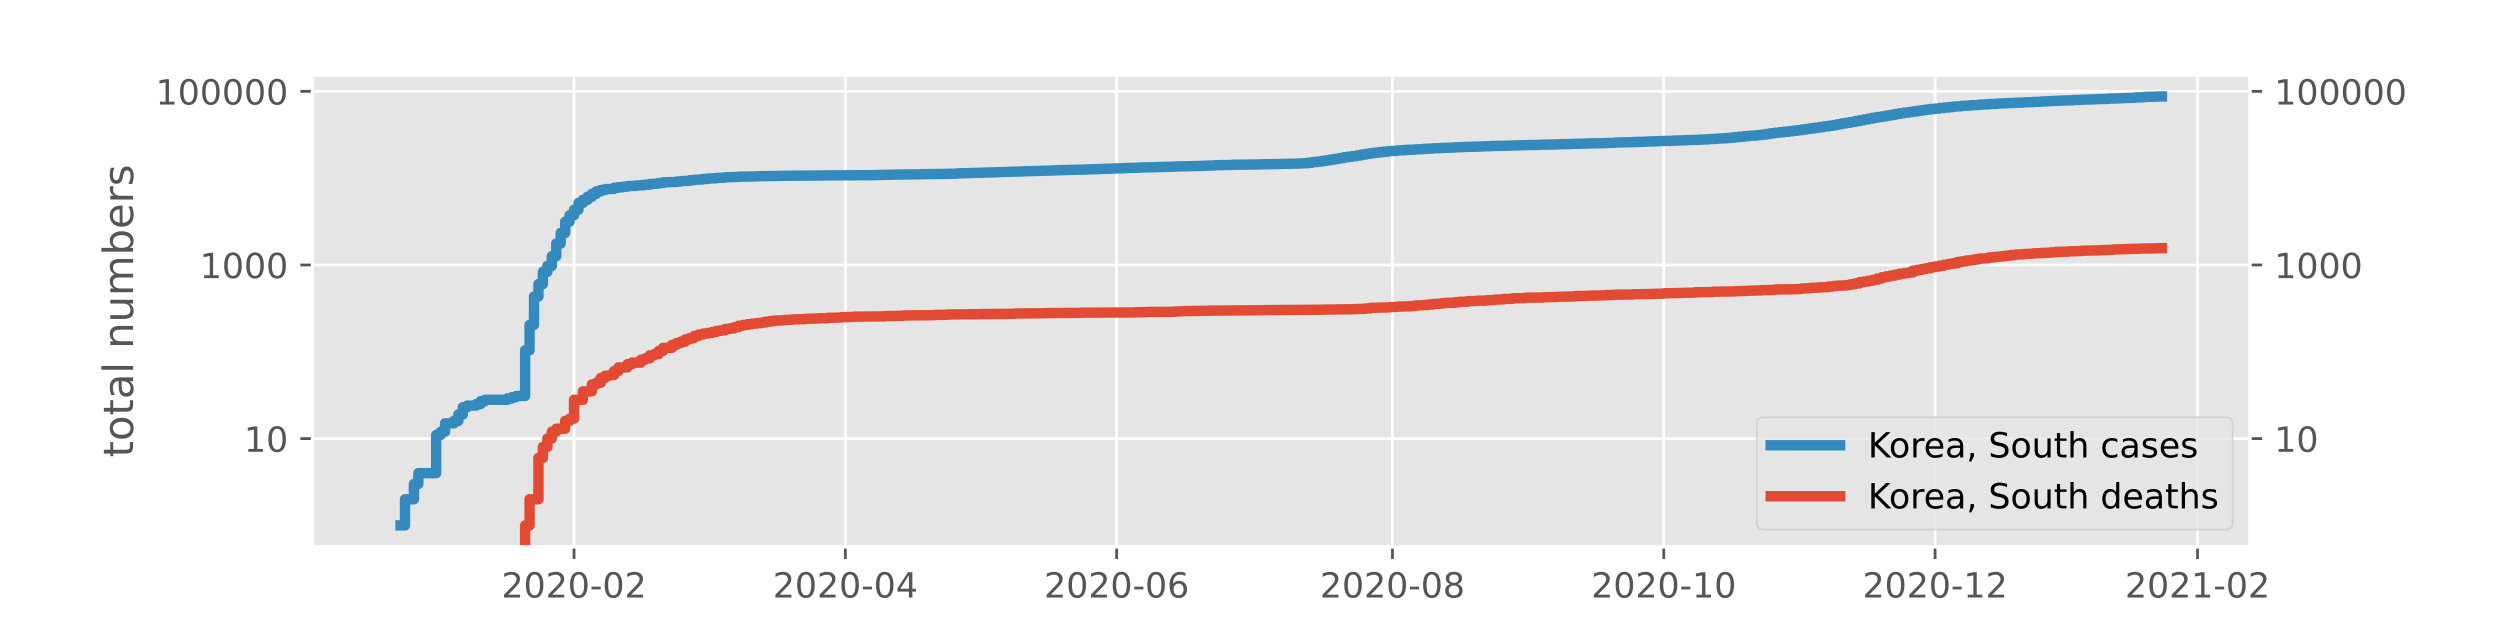
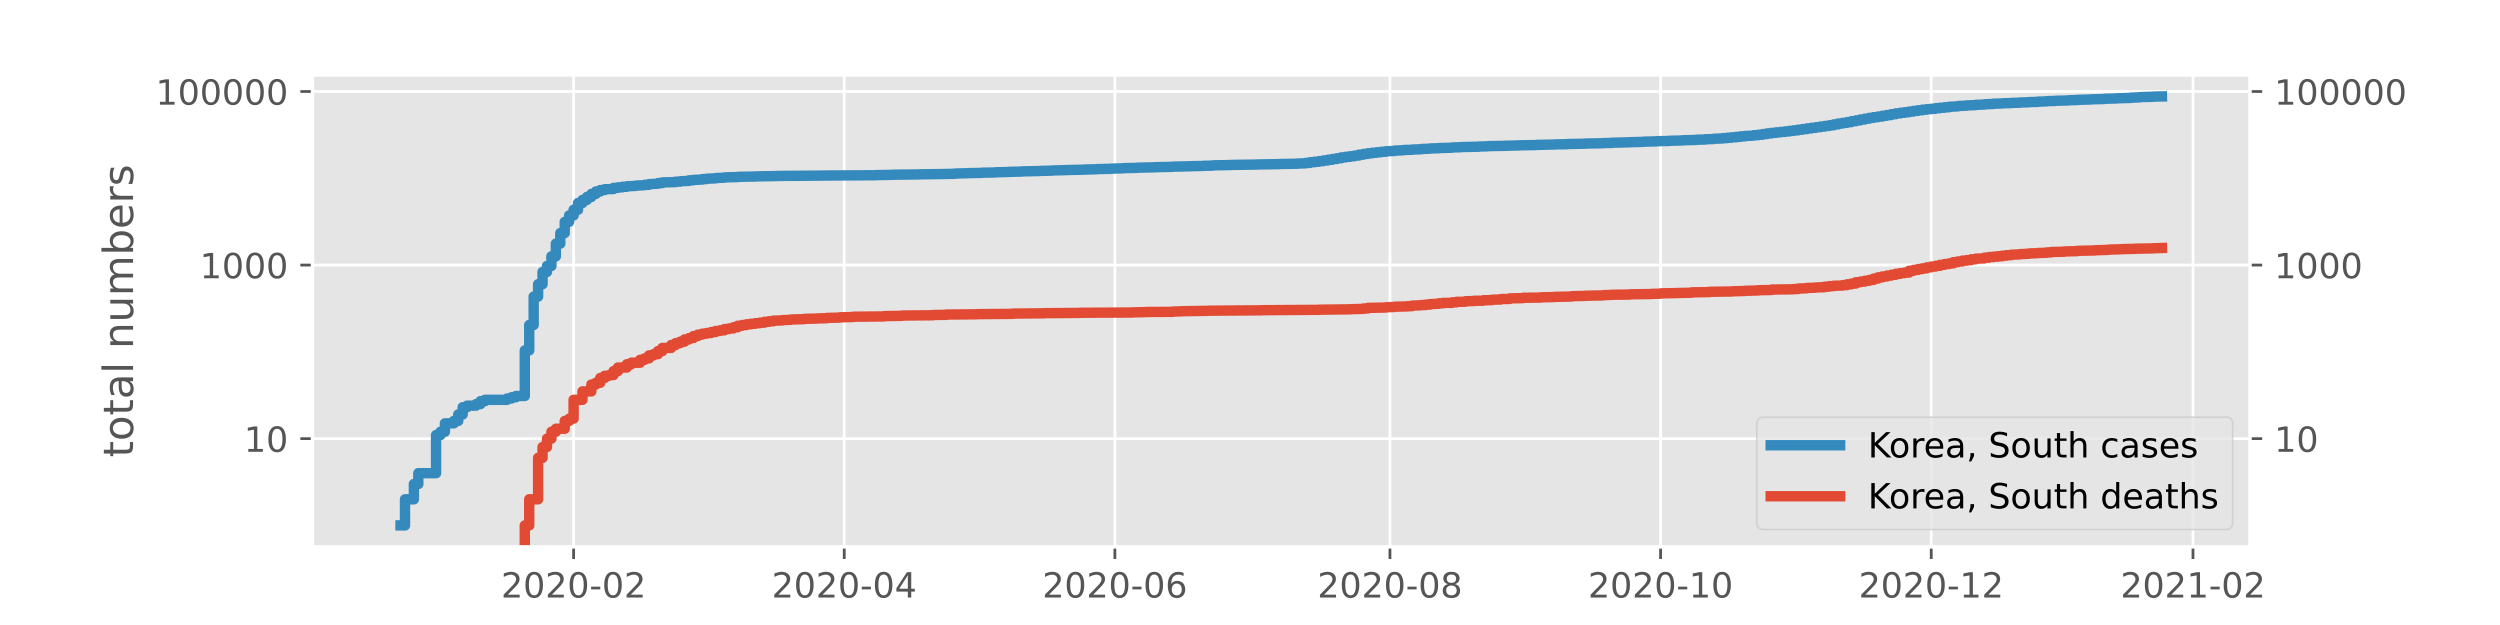
<svg xmlns="http://www.w3.org/2000/svg" xmlns:xlink="http://www.w3.org/1999/xlink" height="180pt" version="1.1" viewBox="0 0 720 180" width="720pt">
  <defs>
    <style type="text/css">*{stroke-linecap:butt;stroke-linejoin:round;}</style>
  </defs>
  <g id="figure_1">
    <g id="patch_1">
      <path d="M 0 180  L 720 180  L 720 0  L 0 0  z " style="fill:#ffffff;" />
    </g>
    <g id="axes_1">
      <g id="patch_2">
        <path d="M 90 157.5  L 648 157.5  L 648 21.6  L 90 21.6  z " style="fill:#e5e5e5;" />
      </g>
      <g id="matplotlib.axis_1">
        <g id="xtick_1">
          <g id="line2d_1">
-             <path clip-path="url(#p996728ad3d)" d="M 165.322 157.5  L 165.322 21.6  " style="fill:none;stroke:#ffffff;stroke-linecap:square;stroke-width:0.8;" />
+             <path clip-path="url(#pee026d3cde)" d="M 165.196 157.5  L 165.196 21.6  " style="fill:none;stroke:#ffffff;stroke-linecap:square;stroke-width:0.8;" />
          </g>
          <g id="line2d_2">
            <defs>
-               <path d="M 0 0  L 0 3.5  " id="m960eb0e0c7" style="stroke:#555555;stroke-width:0.8;" />
+               <path d="M 0 0  L 0 3.5  " id="m0914bb51ee" style="stroke:#555555;stroke-width:0.8;" />
            </defs>
            <g>
-               <use style="fill:#555555;stroke:#555555;stroke-width:0.8;" x="165.322" xlink:href="#m960eb0e0c7" y="157.5" />
+               <use style="fill:#555555;stroke:#555555;stroke-width:0.8;" x="165.196" xlink:href="#m0914bb51ee" y="157.5" />
            </g>
          </g>
          <g id="text_1">
-             <text style="fill:#555555;font-family:DejaVu Sans;font-size:10px;font-stretch:normal;font-style:normal;font-weight:normal;text-anchor:middle;" transform="rotate(-0, 165.3223, 172.0984)" x="165.322" y="172.098">2020-02</text>
+             <text style="fill:#555555;font-family:DejaVu Sans;font-size:10px;font-stretch:normal;font-style:normal;font-weight:normal;text-anchor:middle;" transform="rotate(-0, 165.1965, 172.0984)" x="165.196" y="172.098">2020-02</text>
          </g>
        </g>
        <g id="xtick_2">
          <g id="line2d_3">
-             <path clip-path="url(#p996728ad3d)" d="M 243.463 157.5  L 243.463 21.6  " style="fill:none;stroke:#ffffff;stroke-linecap:square;stroke-width:0.8;" />
+             <path clip-path="url(#pee026d3cde)" d="M 243.14 157.5  L 243.14 21.6  " style="fill:none;stroke:#ffffff;stroke-linecap:square;stroke-width:0.8;" />
          </g>
          <g id="line2d_4">
            <g>
-               <use style="fill:#555555;stroke:#555555;stroke-width:0.8;" x="243.463" xlink:href="#m960eb0e0c7" y="157.5" />
+               <use style="fill:#555555;stroke:#555555;stroke-width:0.8;" x="243.14" xlink:href="#m0914bb51ee" y="157.5" />
            </g>
          </g>
          <g id="text_2">
-             <text style="fill:#555555;font-family:DejaVu Sans;font-size:10px;font-stretch:normal;font-style:normal;font-weight:normal;text-anchor:middle;" transform="rotate(-0, 243.4628, 172.0984)" x="243.463" y="172.098">2020-04</text>
+             <text style="fill:#555555;font-family:DejaVu Sans;font-size:10px;font-stretch:normal;font-style:normal;font-weight:normal;text-anchor:middle;" transform="rotate(-0, 243.1401, 172.0984)" x="243.14" y="172.098">2020-04</text>
          </g>
        </g>
        <g id="xtick_3">
          <g id="line2d_5">
-             <path clip-path="url(#p996728ad3d)" d="M 321.603 157.5  L 321.603 21.6  " style="fill:none;stroke:#ffffff;stroke-linecap:square;stroke-width:0.8;" />
+             <path clip-path="url(#pee026d3cde)" d="M 321.084 157.5  L 321.084 21.6  " style="fill:none;stroke:#ffffff;stroke-linecap:square;stroke-width:0.8;" />
          </g>
          <g id="line2d_6">
            <g>
-               <use style="fill:#555555;stroke:#555555;stroke-width:0.8;" x="321.603" xlink:href="#m960eb0e0c7" y="157.5" />
+               <use style="fill:#555555;stroke:#555555;stroke-width:0.8;" x="321.084" xlink:href="#m0914bb51ee" y="157.5" />
            </g>
          </g>
          <g id="text_3">
-             <text style="fill:#555555;font-family:DejaVu Sans;font-size:10px;font-stretch:normal;font-style:normal;font-weight:normal;text-anchor:middle;" transform="rotate(-0, 321.6033, 172.0984)" x="321.603" y="172.098">2020-06</text>
+             <text style="fill:#555555;font-family:DejaVu Sans;font-size:10px;font-stretch:normal;font-style:normal;font-weight:normal;text-anchor:middle;" transform="rotate(-0, 321.0838, 172.0984)" x="321.084" y="172.098">2020-06</text>
          </g>
        </g>
        <g id="xtick_4">
          <g id="line2d_7">
-             <path clip-path="url(#p996728ad3d)" d="M 401.025 157.5  L 401.025 21.6  " style="fill:none;stroke:#ffffff;stroke-linecap:square;stroke-width:0.8;" />
+             <path clip-path="url(#pee026d3cde)" d="M 400.305 157.5  L 400.305 21.6  " style="fill:none;stroke:#ffffff;stroke-linecap:square;stroke-width:0.8;" />
          </g>
          <g id="line2d_8">
            <g>
-               <use style="fill:#555555;stroke:#555555;stroke-width:0.8;" x="401.025" xlink:href="#m960eb0e0c7" y="157.5" />
+               <use style="fill:#555555;stroke:#555555;stroke-width:0.8;" x="400.305" xlink:href="#m0914bb51ee" y="157.5" />
            </g>
          </g>
          <g id="text_4">
-             <text style="fill:#555555;font-family:DejaVu Sans;font-size:10px;font-stretch:normal;font-style:normal;font-weight:normal;text-anchor:middle;" transform="rotate(-0, 401.0248, 172.0984)" x="401.025" y="172.098">2020-08</text>
+             <text style="fill:#555555;font-family:DejaVu Sans;font-size:10px;font-stretch:normal;font-style:normal;font-weight:normal;text-anchor:middle;" transform="rotate(-0, 400.3052, 172.0984)" x="400.305" y="172.098">2020-08</text>
          </g>
        </g>
        <g id="xtick_5">
          <g id="line2d_9">
-             <path clip-path="url(#p996728ad3d)" d="M 479.165 157.5  L 479.165 21.6  " style="fill:none;stroke:#ffffff;stroke-linecap:square;stroke-width:0.8;" />
+             <path clip-path="url(#pee026d3cde)" d="M 478.249 157.5  L 478.249 21.6  " style="fill:none;stroke:#ffffff;stroke-linecap:square;stroke-width:0.8;" />
          </g>
          <g id="line2d_10">
            <g>
-               <use style="fill:#555555;stroke:#555555;stroke-width:0.8;" x="479.165" xlink:href="#m960eb0e0c7" y="157.5" />
+               <use style="fill:#555555;stroke:#555555;stroke-width:0.8;" x="478.249" xlink:href="#m0914bb51ee" y="157.5" />
            </g>
          </g>
          <g id="text_5">
-             <text style="fill:#555555;font-family:DejaVu Sans;font-size:10px;font-stretch:normal;font-style:normal;font-weight:normal;text-anchor:middle;" transform="rotate(-0, 479.1653, 172.0984)" x="479.165" y="172.098">2020-10</text>
+             <text style="fill:#555555;font-family:DejaVu Sans;font-size:10px;font-stretch:normal;font-style:normal;font-weight:normal;text-anchor:middle;" transform="rotate(-0, 478.2489, 172.0984)" x="478.249" y="172.098">2020-10</text>
          </g>
        </g>
        <g id="xtick_6">
          <g id="line2d_11">
-             <path clip-path="url(#p996728ad3d)" d="M 557.306 157.5  L 557.306 21.6  " style="fill:none;stroke:#ffffff;stroke-linecap:square;stroke-width:0.8;" />
+             <path clip-path="url(#pee026d3cde)" d="M 556.193 157.5  L 556.193 21.6  " style="fill:none;stroke:#ffffff;stroke-linecap:square;stroke-width:0.8;" />
          </g>
          <g id="line2d_12">
            <g>
-               <use style="fill:#555555;stroke:#555555;stroke-width:0.8;" x="557.306" xlink:href="#m960eb0e0c7" y="157.5" />
+               <use style="fill:#555555;stroke:#555555;stroke-width:0.8;" x="556.193" xlink:href="#m0914bb51ee" y="157.5" />
            </g>
          </g>
          <g id="text_6">
-             <text style="fill:#555555;font-family:DejaVu Sans;font-size:10px;font-stretch:normal;font-style:normal;font-weight:normal;text-anchor:middle;" transform="rotate(-0, 557.3058, 172.0984)" x="557.306" y="172.098">2020-12</text>
+             <text style="fill:#555555;font-family:DejaVu Sans;font-size:10px;font-stretch:normal;font-style:normal;font-weight:normal;text-anchor:middle;" transform="rotate(-0, 556.1926, 172.0984)" x="556.193" y="172.098">2020-12</text>
          </g>
        </g>
        <g id="xtick_7">
          <g id="line2d_13">
-             <path clip-path="url(#p996728ad3d)" d="M 632.884 157.5  L 632.884 21.6  " style="fill:none;stroke:#ffffff;stroke-linecap:square;stroke-width:0.8;" />
+             <path clip-path="url(#pee026d3cde)" d="M 631.581 157.5  L 631.581 21.6  " style="fill:none;stroke:#ffffff;stroke-linecap:square;stroke-width:0.8;" />
          </g>
          <g id="line2d_14">
            <g>
-               <use style="fill:#555555;stroke:#555555;stroke-width:0.8;" x="632.884" xlink:href="#m960eb0e0c7" y="157.5" />
+               <use style="fill:#555555;stroke:#555555;stroke-width:0.8;" x="631.581" xlink:href="#m0914bb51ee" y="157.5" />
            </g>
          </g>
          <g id="text_7">
-             <text style="fill:#555555;font-family:DejaVu Sans;font-size:10px;font-stretch:normal;font-style:normal;font-weight:normal;text-anchor:middle;" transform="rotate(-0, 632.8843, 172.0984)" x="632.884" y="172.098">2021-02</text>
+             <text style="fill:#555555;font-family:DejaVu Sans;font-size:10px;font-stretch:normal;font-style:normal;font-weight:normal;text-anchor:middle;" transform="rotate(-0, 631.5807, 172.0984)" x="631.581" y="172.098">2021-02</text>
          </g>
        </g>
      </g>
      <g id="matplotlib.axis_2">
        <g id="ytick_1">
          <g id="line2d_15">
-             <path clip-path="url(#p996728ad3d)" d="M 90 126.319  L 648 126.319  " style="fill:none;stroke:#ffffff;stroke-linecap:square;stroke-width:0.8;" />
+             <path clip-path="url(#pee026d3cde)" d="M 90 126.328  L 648 126.328  " style="fill:none;stroke:#ffffff;stroke-linecap:square;stroke-width:0.8;" />
          </g>
          <g id="line2d_16">
            <defs>
-               <path d="M 0 0  L -3.5 0  " id="m566d8e17ce" style="stroke:#555555;stroke-width:0.8;" />
+               <path d="M 0 0  L -3.5 0  " id="m31c4eea497" style="stroke:#555555;stroke-width:0.8;" />
            </defs>
            <g>
-               <use style="fill:#555555;stroke:#555555;stroke-width:0.8;" x="90" xlink:href="#m566d8e17ce" y="126.319" />
+               <use style="fill:#555555;stroke:#555555;stroke-width:0.8;" x="90" xlink:href="#m31c4eea497" y="126.328" />
            </g>
          </g>
          <g id="line2d_17">
            <defs>
-               <path d="M 0 0  L 3.5 0  " id="m1b8e5e74d6" style="stroke:#555555;stroke-width:0.8;" />
+               <path d="M 0 0  L 3.5 0  " id="md675fa71b8" style="stroke:#555555;stroke-width:0.8;" />
            </defs>
            <g>
-               <use style="fill:#555555;stroke:#555555;stroke-width:0.8;" x="648" xlink:href="#m1b8e5e74d6" y="126.319" />
+               <use style="fill:#555555;stroke:#555555;stroke-width:0.8;" x="648" xlink:href="#md675fa71b8" y="126.328" />
            </g>
          </g>
          <g id="text_8">
-             <text style="fill:#555555;font-family:DejaVu Sans;font-size:10px;font-stretch:normal;font-style:normal;font-weight:normal;text-anchor:end;" transform="rotate(-0, 83, 130.1185)" x="83" y="130.118">10</text>
+             <text style="fill:#555555;font-family:DejaVu Sans;font-size:10px;font-stretch:normal;font-style:normal;font-weight:normal;text-anchor:end;" transform="rotate(-0, 83, 130.1274)" x="83" y="130.127">10</text>
          </g>
          <g id="text_9">
-             <text style="fill:#555555;font-family:DejaVu Sans;font-size:10px;font-stretch:normal;font-style:normal;font-weight:normal;text-anchor:start;" transform="rotate(-0, 655, 130.1185)" x="655" y="130.118">10</text>
+             <text style="fill:#555555;font-family:DejaVu Sans;font-size:10px;font-stretch:normal;font-style:normal;font-weight:normal;text-anchor:start;" transform="rotate(-0, 655, 130.1274)" x="655" y="130.127">10</text>
          </g>
        </g>
        <g id="ytick_2">
          <g id="line2d_18">
-             <path clip-path="url(#p996728ad3d)" d="M 90 76.312  L 648 76.312  " style="fill:none;stroke:#ffffff;stroke-linecap:square;stroke-width:0.8;" />
+             <path clip-path="url(#pee026d3cde)" d="M 90 76.339  L 648 76.339  " style="fill:none;stroke:#ffffff;stroke-linecap:square;stroke-width:0.8;" />
          </g>
          <g id="line2d_19">
            <g>
-               <use style="fill:#555555;stroke:#555555;stroke-width:0.8;" x="90" xlink:href="#m566d8e17ce" y="76.312" />
+               <use style="fill:#555555;stroke:#555555;stroke-width:0.8;" x="90" xlink:href="#m31c4eea497" y="76.339" />
            </g>
          </g>
          <g id="line2d_20">
            <g>
-               <use style="fill:#555555;stroke:#555555;stroke-width:0.8;" x="648" xlink:href="#m1b8e5e74d6" y="76.312" />
+               <use style="fill:#555555;stroke:#555555;stroke-width:0.8;" x="648" xlink:href="#md675fa71b8" y="76.339" />
            </g>
          </g>
          <g id="text_10">
-             <text style="fill:#555555;font-family:DejaVu Sans;font-size:10px;font-stretch:normal;font-style:normal;font-weight:normal;text-anchor:end;" transform="rotate(-0, 83, 80.11155)" x="83" y="80.112">1000</text>
+             <text style="fill:#555555;font-family:DejaVu Sans;font-size:10px;font-stretch:normal;font-style:normal;font-weight:normal;text-anchor:end;" transform="rotate(-0, 83, 80.13844)" x="83" y="80.138">1000</text>
          </g>
          <g id="text_11">
-             <text style="fill:#555555;font-family:DejaVu Sans;font-size:10px;font-stretch:normal;font-style:normal;font-weight:normal;text-anchor:start;" transform="rotate(-0, 655, 80.11155)" x="655" y="80.112">1000</text>
+             <text style="fill:#555555;font-family:DejaVu Sans;font-size:10px;font-stretch:normal;font-style:normal;font-weight:normal;text-anchor:start;" transform="rotate(-0, 655, 80.13844)" x="655" y="80.138">1000</text>
          </g>
        </g>
        <g id="ytick_3">
          <g id="line2d_21">
-             <path clip-path="url(#p996728ad3d)" d="M 90 26.305  L 648 26.305  " style="fill:none;stroke:#ffffff;stroke-linecap:square;stroke-width:0.8;" />
+             <path clip-path="url(#pee026d3cde)" d="M 90 26.35  L 648 26.35  " style="fill:none;stroke:#ffffff;stroke-linecap:square;stroke-width:0.8;" />
          </g>
          <g id="line2d_22">
            <g>
-               <use style="fill:#555555;stroke:#555555;stroke-width:0.8;" x="90" xlink:href="#m566d8e17ce" y="26.305" />
+               <use style="fill:#555555;stroke:#555555;stroke-width:0.8;" x="90" xlink:href="#m31c4eea497" y="26.35" />
            </g>
          </g>
          <g id="line2d_23">
            <g>
-               <use style="fill:#555555;stroke:#555555;stroke-width:0.8;" x="648" xlink:href="#m1b8e5e74d6" y="26.305" />
+               <use style="fill:#555555;stroke:#555555;stroke-width:0.8;" x="648" xlink:href="#md675fa71b8" y="26.35" />
            </g>
          </g>
          <g id="text_12">
-             <text style="fill:#555555;font-family:DejaVu Sans;font-size:10px;font-stretch:normal;font-style:normal;font-weight:normal;text-anchor:end;" transform="rotate(-0, 83, 30.10463)" x="83" y="30.105">100000</text>
+             <text style="fill:#555555;font-family:DejaVu Sans;font-size:10px;font-stretch:normal;font-style:normal;font-weight:normal;text-anchor:end;" transform="rotate(-0, 83, 30.14944)" x="83" y="30.149">100000</text>
          </g>
          <g id="text_13">
-             <text style="fill:#555555;font-family:DejaVu Sans;font-size:10px;font-stretch:normal;font-style:normal;font-weight:normal;text-anchor:start;" transform="rotate(-0, 655, 30.10463)" x="655" y="30.105">100000</text>
+             <text style="fill:#555555;font-family:DejaVu Sans;font-size:10px;font-stretch:normal;font-style:normal;font-weight:normal;text-anchor:start;" transform="rotate(-0, 655, 30.14944)" x="655" y="30.149">100000</text>
          </g>
        </g>
        <g id="text_14">
          <text style="fill:#555555;font-family:DejaVu Sans;font-size:12px;font-stretch:normal;font-style:normal;font-weight:normal;text-anchor:middle;" transform="rotate(-90, 38.32937, 89.55)" x="38.329" y="89.55">total numbers</text>
        </g>
      </g>
      <g id="line2d_24">
-         <path clip-path="url(#p996728ad3d)" d="M 115.364 151.323  L 116.645 151.323  L 116.645 143.796  L 119.207 143.796  L 119.207 139.393  L 120.488 139.393  L 120.488 136.269  L 125.612 136.269  L 125.612 125.284  L 126.893 125.284  L 126.893 124.339  L 128.174 124.339  L 128.174 121.916  L 130.736 121.916  L 130.736 121.216  L 132.017 121.216  L 132.017 119.349  L 133.298 119.349  L 133.298 117.275  L 134.579 117.275  L 134.579 116.813  L 137.14 116.813  L 137.14 116.369  L 138.421 116.369  L 138.421 115.534  L 139.702 115.534  L 139.702 115.139  L 146.107 115.139  L 146.107 114.758  L 147.388 114.758  L 147.388 114.39  L 148.669 114.39  L 148.669 114.034  L 151.231 114.034  L 151.231 100.89  L 152.512 100.89  L 152.512 93.574  L 153.793 93.574  L 153.793 85.401  L 155.074 85.401  L 155.074 81.823  L 156.355 81.823  L 156.355 78.296  L 157.636 78.296  L 157.636 76.565  L 158.917 76.565  L 158.917 73.794  L 160.198 73.794  L 160.198 70.137  L 161.479 70.137  L 161.479 67.095  L 162.76 67.095  L 162.76 63.853  L 164.041 63.853  L 164.041 62  L 165.322 62  L 165.322 60.385  L 166.603 60.385  L 166.603 58.439  L 167.884 58.439  L 167.884 57.564  L 169.165 57.564  L 169.165 56.698  L 170.446 56.698  L 170.446 55.832  L 171.727 55.832  L 171.727 55.119  L 173.008 55.119  L 173.008 54.705  L 174.289 54.705  L 174.289 54.465  L 176.851 54.414  L 176.851 54.07  L 178.132 54.07  L 178.132 53.911  L 179.413 53.911  L 179.413 53.761  L 180.694 53.761  L 180.694 53.616  L 183.256 53.514  L 183.256 53.416  L 185.818 53.306  L 185.818 53.185  L 187.099 53.185  L 187.099 52.991  L 189.661 52.881  L 189.661 52.698  L 190.942 52.698  L 190.942 52.5  L 194.785 52.408  L 194.785 52.289  L 196.066 52.289  L 196.066 52.166  L 198.628 52.06  L 198.628 51.891  L 199.909 51.891  L 199.909 51.771  L 202.471 51.683  L 202.471 51.544  L 203.752 51.544  L 203.752 51.432  L 206.314 51.335  L 206.314 51.242  L 208.876 51.141  L 208.876 51.055  L 212.719 50.955  L 212.719 50.9  L 217.843 50.8  L 217.843 50.767  L 224.248 50.663  L 224.248 50.64  L 237.058 50.536  L 237.058 50.522  L 252.43 50.433  L 252.43 50.399  L 257.554 50.311  L 257.554 50.283  L 265.24 50.197  L 265.24 50.166  L 272.926 50.072  L 272.926 50.054  L 275.488 50.015  L 275.488 49.94  L 279.331 49.847  L 279.331 49.821  L 283.174 49.753  L 283.174 49.707  L 287.017 49.634  L 287.017 49.586  L 290.86 49.499  L 290.86 49.464  L 294.702 49.377  L 294.702 49.326  L 299.826 49.22  L 299.826 49.19  L 303.669 49.099  L 303.669 49.056  L 307.512 48.955  L 307.512 48.94  L 312.636 48.831  L 312.636 48.798  L 316.479 48.701  L 316.479 48.665  L 320.322 48.586  L 320.322 48.54  L 324.165 48.435  L 324.165 48.384  L 328.008 48.31  L 328.008 48.258  L 333.132 48.153  L 333.132 48.117  L 338.256 48.009  L 338.256 47.96  L 343.38 47.855  L 343.38 47.834  L 347.223 47.749  L 347.223 47.703  L 349.785 47.671  L 349.785 47.584  L 354.909 47.499  L 354.909 47.462  L 362.595 47.358  L 362.595 47.332  L 369 47.228  L 369 47.201  L 374.124 47.115  L 374.124 47.074  L 376.686 46.998  L 376.686 46.878  L 377.967 46.878  L 377.967 46.678  L 379.248 46.678  L 379.248 46.539  L 380.529 46.539  L 380.529 46.369  L 381.81 46.369  L 381.81 46.166  L 383.091 46.166  L 383.091 45.973  L 384.372 45.973  L 384.372 45.76  L 385.653 45.76  L 385.653 45.546  L 386.934 45.546  L 386.934 45.295  L 388.215 45.295  L 388.215 45.13  L 389.496 45.13  L 389.496 44.959  L 390.777 44.959  L 390.777 44.767  L 392.058 44.767  L 392.058 44.508  L 393.339 44.508  L 393.339 44.295  L 394.62 44.295  L 394.62 44.113  L 395.901 44.113  L 395.901 43.947  L 397.182 43.947  L 397.182 43.811  L 398.463 43.811  L 398.463 43.684  L 399.744 43.684  L 399.744 43.541  L 402.306 43.438  L 402.306 43.334  L 404.868 43.247  L 404.868 43.161  L 407.43 43.1  L 407.43 43.031  L 409.992 42.952  L 409.992 42.875  L 412.554 42.787  L 412.554 42.72  L 415.116 42.661  L 415.116 42.607  L 418.959 42.501  L 418.959 42.428  L 421.521 42.367  L 421.521 42.315  L 426.645 42.214  L 426.645 42.163  L 429.207 42.105  L 429.207 42.052  L 434.331 41.957  L 434.331 41.939  L 438.174 41.853  L 438.174 41.824  L 443.298 41.728  L 443.298 41.695  L 448.421 41.589  L 448.421 41.557  L 452.264 41.489  L 452.264 41.444  L 457.388 41.344  L 457.388 41.312  L 462.512 41.215  L 462.512 41.176  L 465.074 41.126  L 465.074 41.06  L 470.198 40.952  L 470.198 40.915  L 474.041 40.821  L 474.041 40.773  L 477.884 40.671  L 477.884 40.632  L 481.727 40.553  L 481.727 40.503  L 485.57 40.41  L 485.57 40.353  L 489.413 40.264  L 489.413 40.207  L 491.975 40.151  L 491.975 40.077  L 494.537 39.998  L 494.537 39.919  L 497.099 39.834  L 497.099 39.748  L 498.38 39.748  L 498.38 39.631  L 499.661 39.631  L 499.661 39.505  L 500.942 39.505  L 500.942 39.373  L 502.223 39.373  L 502.223 39.234  L 503.504 39.234  L 503.504 39.117  L 506.066 39.022  L 506.066 38.9  L 507.347 38.9  L 507.347 38.769  L 508.628 38.769  L 508.628 38.571  L 509.909 38.571  L 509.909 38.381  L 511.19 38.381  L 511.19 38.222  L 512.471 38.222  L 512.471 38.076  L 513.752 38.076  L 513.752 37.956  L 515.033 37.956  L 515.033 37.814  L 516.314 37.814  L 516.314 37.655  L 517.595 37.655  L 517.595 37.489  L 518.876 37.489  L 518.876 37.3  L 520.157 37.3  L 520.157 37.127  L 521.438 37.127  L 521.438 36.943  L 522.719 36.943  L 522.719 36.766  L 524 36.766  L 524 36.599  L 525.281 36.599  L 525.281 36.411  L 526.562 36.411  L 526.562 36.229  L 527.843 36.229  L 527.843 36.044  L 529.124 36.044  L 529.124 35.794  L 530.405 35.794  L 530.405 35.529  L 531.686 35.529  L 531.686 35.348  L 532.967 35.348  L 532.967 35.131  L 534.248 35.131  L 534.248 34.87  L 535.529 34.87  L 535.529 34.631  L 536.81 34.631  L 536.81 34.386  L 538.091 34.386  L 538.091 34.147  L 539.372 34.147  L 539.372 33.905  L 540.653 33.905  L 540.653 33.705  L 541.934 33.705  L 541.934 33.52  L 543.215 33.52  L 543.215 33.292  L 544.496 33.292  L 544.496 33.091  L 545.777 33.091  L 545.777 32.843  L 547.058 32.843  L 547.058 32.621  L 548.339 32.621  L 548.339 32.434  L 549.62 32.434  L 549.62 32.281  L 550.901 32.281  L 550.901 32.086  L 552.182 32.086  L 552.182 31.894  L 553.463 31.894  L 553.463 31.719  L 554.744 31.719  L 554.744 31.537  L 556.025 31.537  L 556.025 31.393  L 557.306 31.393  L 557.306 31.281  L 558.587 31.281  L 558.587 31.107  L 559.868 31.107  L 559.868 30.987  L 561.149 30.987  L 561.149 30.847  L 562.43 30.847  L 562.43 30.705  L 564.992 30.596  L 564.992 30.493  L 567.554 30.388  L 567.554 30.317  L 570.116 30.233  L 570.116 30.146  L 572.678 30.066  L 572.678 29.988  L 575.24 29.9  L 575.24 29.821  L 577.802 29.763  L 577.802 29.706  L 580.364 29.646  L 580.364 29.587  L 582.926 29.537  L 582.926 29.474  L 585.488 29.417  L 585.488 29.354  L 588.05 29.303  L 588.05 29.224  L 590.612 29.154  L 590.612 29.088  L 593.174 29.024  L 593.174 28.975  L 597.017 28.887  L 597.017 28.822  L 599.579 28.761  L 599.579 28.711  L 603.421 28.608  L 603.421 28.569  L 607.264 28.47  L 607.264 28.403  L 611.107 28.303  L 611.107 28.26  L 614.95 28.157  L 614.95 28.077  L 617.512 27.998  L 617.512 27.927  L 621.355 27.819  L 621.355 27.777  L 622.636 27.777  L 622.636 27.777  " style="fill:none;stroke:#348abd;stroke-linecap:square;stroke-width:3;" />
+         <path clip-path="url(#pee026d3cde)" d="M 115.364 151.323  L 116.641 151.323  L 116.641 143.799  L 119.197 143.799  L 119.197 139.397  L 120.475 139.397  L 120.475 136.275  L 125.586 136.275  L 125.586 125.294  L 126.864 125.294  L 126.864 124.349  L 128.141 124.349  L 128.141 121.927  L 130.697 121.927  L 130.697 121.226  L 131.975 121.226  L 131.975 119.361  L 133.252 119.361  L 133.252 117.287  L 134.53 117.287  L 134.53 116.825  L 137.086 116.825  L 137.086 116.382  L 138.363 116.382  L 138.363 115.547  L 139.641 115.547  L 139.641 115.152  L 146.03 115.152  L 146.03 114.771  L 147.308 114.771  L 147.308 114.403  L 148.586 114.403  L 148.586 114.047  L 151.141 114.047  L 151.141 100.908  L 152.419 100.908  L 152.419 93.595  L 153.697 93.595  L 153.697 85.425  L 154.974 85.425  L 154.974 81.848  L 156.252 81.848  L 156.252 78.323  L 157.53 78.323  L 157.53 76.592  L 158.808 76.592  L 158.808 73.822  L 160.085 73.822  L 160.085 70.166  L 161.363 70.166  L 161.363 67.125  L 162.641 67.125  L 162.641 63.884  L 163.919 63.884  L 163.919 62.032  L 165.196 62.032  L 165.196 60.418  L 166.474 60.418  L 166.474 58.472  L 167.752 58.472  L 167.752 57.598  L 169.03 57.598  L 169.03 56.732  L 170.308 56.732  L 170.308 55.867  L 171.585 55.867  L 171.585 55.153  L 172.863 55.153  L 172.863 54.74  L 174.141 54.74  L 174.141 54.499  L 176.696 54.449  L 176.696 54.105  L 177.974 54.105  L 177.974 53.946  L 179.252 53.946  L 179.252 53.795  L 180.53 53.795  L 180.53 53.651  L 183.085 53.549  L 183.085 53.451  L 185.641 53.341  L 185.641 53.221  L 186.918 53.221  L 186.918 53.026  L 189.474 52.916  L 189.474 52.734  L 190.752 52.734  L 190.752 52.536  L 194.585 52.444  L 194.585 52.324  L 195.863 52.324  L 195.863 52.202  L 198.418 52.095  L 198.418 51.927  L 199.696 51.927  L 199.696 51.807  L 202.252 51.719  L 202.252 51.58  L 203.529 51.58  L 203.529 51.468  L 206.085 51.371  L 206.085 51.278  L 208.64 51.177  L 208.64 51.09  L 212.474 50.991  L 212.474 50.936  L 217.585 50.836  L 217.585 50.803  L 223.974 50.699  L 223.974 50.676  L 236.751 50.572  L 236.751 50.558  L 252.084 50.469  L 252.084 50.435  L 257.196 50.348  L 257.196 50.319  L 264.862 50.233  L 264.862 50.202  L 272.529 50.109  L 272.529 50.09  L 275.084 50.052  L 275.084 49.976  L 278.918 49.883  L 278.918 49.858  L 282.751 49.789  L 282.751 49.743  L 286.584 49.67  L 286.584 49.623  L 290.417 49.535  L 290.417 49.5  L 294.251 49.414  L 294.251 49.363  L 299.362 49.257  L 299.362 49.226  L 303.195 49.136  L 303.195 49.092  L 307.028 48.991  L 307.028 48.976  L 312.139 48.868  L 312.139 48.834  L 315.973 48.737  L 315.973 48.702  L 319.806 48.623  L 319.806 48.577  L 323.639 48.472  L 323.639 48.421  L 327.473 48.347  L 327.473 48.295  L 332.584 48.19  L 332.584 48.154  L 337.695 48.046  L 337.695 47.997  L 342.806 47.892  L 342.806 47.871  L 346.639 47.787  L 346.639 47.741  L 349.195 47.709  L 349.195 47.621  L 354.306 47.536  L 354.306 47.499  L 361.972 47.395  L 361.972 47.369  L 368.361 47.265  L 368.361 47.238  L 373.472 47.152  L 373.472 47.111  L 376.028 47.036  L 376.028 46.915  L 377.305 46.915  L 377.305 46.716  L 378.583 46.716  L 378.583 46.577  L 379.861 46.577  L 379.861 46.406  L 381.139 46.406  L 381.139 46.204  L 382.417 46.204  L 382.417 46.011  L 383.694 46.011  L 383.694 45.798  L 384.972 45.798  L 384.972 45.583  L 386.25 45.583  L 386.25 45.333  L 387.528 45.333  L 387.528 45.168  L 388.805 45.168  L 388.805 44.998  L 390.083 44.998  L 390.083 44.806  L 391.361 44.806  L 391.361 44.547  L 392.639 44.547  L 392.639 44.334  L 393.916 44.334  L 393.916 44.151  L 395.194 44.151  L 395.194 43.985  L 396.472 43.985  L 396.472 43.849  L 397.75 43.849  L 397.75 43.722  L 399.027 43.722  L 399.027 43.58  L 401.583 43.477  L 401.583 43.373  L 404.139 43.286  L 404.139 43.2  L 406.694 43.139  L 406.694 43.07  L 409.25 42.991  L 409.25 42.914  L 411.805 42.826  L 411.805 42.759  L 414.361 42.7  L 414.361 42.646  L 418.194 42.54  L 418.194 42.467  L 420.749 42.406  L 420.749 42.354  L 425.861 42.254  L 425.861 42.202  L 428.416 42.144  L 428.416 42.091  L 433.527 41.996  L 433.527 41.979  L 437.36 41.892  L 437.36 41.863  L 442.471 41.768  L 442.471 41.734  L 447.583 41.628  L 447.583 41.596  L 451.416 41.528  L 451.416 41.483  L 456.527 41.383  L 456.527 41.352  L 461.638 41.255  L 461.638 41.216  L 464.193 41.165  L 464.193 41.099  L 469.305 40.991  L 469.305 40.955  L 473.138 40.86  L 473.138 40.813  L 476.971 40.711  L 476.971 40.671  L 480.804 40.593  L 480.804 40.543  L 484.638 40.449  L 484.638 40.393  L 488.471 40.304  L 488.471 40.246  L 491.027 40.191  L 491.027 40.117  L 493.582 40.038  L 493.582 39.959  L 496.138 39.874  L 496.138 39.788  L 497.415 39.788  L 497.415 39.672  L 498.693 39.672  L 498.693 39.545  L 499.971 39.545  L 499.971 39.413  L 501.249 39.413  L 501.249 39.274  L 502.526 39.274  L 502.526 39.157  L 505.082 39.062  L 505.082 38.94  L 506.36 38.94  L 506.36 38.809  L 507.638 38.809  L 507.638 38.611  L 508.915 38.611  L 508.915 38.422  L 510.193 38.422  L 510.193 38.262  L 511.471 38.262  L 511.471 38.117  L 512.749 38.117  L 512.749 37.997  L 514.026 37.997  L 514.026 37.854  L 515.304 37.854  L 515.304 37.696  L 516.582 37.696  L 516.582 37.53  L 517.86 37.53  L 517.86 37.341  L 519.137 37.341  L 519.137 37.168  L 520.415 37.168  L 520.415 36.984  L 521.693 36.984  L 521.693 36.807  L 522.971 36.807  L 522.971 36.64  L 524.248 36.64  L 524.248 36.452  L 525.526 36.452  L 525.526 36.27  L 526.804 36.27  L 526.804 36.085  L 528.082 36.085  L 528.082 35.835  L 529.36 35.835  L 529.36 35.571  L 530.637 35.571  L 530.637 35.39  L 531.915 35.39  L 531.915 35.173  L 533.193 35.173  L 533.193 34.912  L 534.471 34.912  L 534.471 34.673  L 535.748 34.673  L 535.748 34.428  L 537.026 34.428  L 537.026 34.189  L 538.304 34.189  L 538.304 33.947  L 539.582 33.947  L 539.582 33.747  L 540.859 33.747  L 540.859 33.562  L 542.137 33.562  L 542.137 33.334  L 543.415 33.334  L 543.415 33.133  L 544.693 33.133  L 544.693 32.885  L 545.97 32.885  L 545.97 32.663  L 547.248 32.663  L 547.248 32.476  L 548.526 32.476  L 548.526 32.323  L 549.804 32.323  L 549.804 32.128  L 551.082 32.128  L 551.082 31.936  L 552.359 31.936  L 552.359 31.762  L 553.637 31.762  L 553.637 31.58  L 554.915 31.58  L 554.915 31.436  L 556.193 31.436  L 556.193 31.324  L 557.47 31.324  L 557.47 31.15  L 558.748 31.15  L 558.748 31.03  L 560.026 31.03  L 560.026 30.891  L 561.304 30.891  L 561.304 30.748  L 563.859 30.64  L 563.859 30.537  L 566.415 30.431  L 566.415 30.36  L 568.97 30.276  L 568.97 30.189  L 571.526 30.11  L 571.526 30.031  L 574.081 29.943  L 574.081 29.865  L 576.637 29.807  L 576.637 29.749  L 579.192 29.69  L 579.192 29.631  L 581.748 29.58  L 581.748 29.518  L 584.303 29.461  L 584.303 29.398  L 586.859 29.347  L 586.859 29.268  L 589.414 29.198  L 589.414 29.132  L 591.97 29.068  L 591.97 29.019  L 595.803 28.93  L 595.803 28.866  L 598.359 28.805  L 598.359 28.755  L 602.192 28.652  L 602.192 28.613  L 606.025 28.514  L 606.025 28.447  L 609.859 28.347  L 609.859 28.304  L 613.692 28.201  L 613.692 28.121  L 616.248 28.042  L 616.248 27.971  L 620.081 27.863  L 620.081 27.822  L 622.636 27.777  L 622.636 27.777  " style="fill:none;stroke:#348abd;stroke-linecap:square;stroke-width:3;" />
      </g>
      <g id="line2d_25">
-         <path clip-path="url(#p996728ad3d)" d="M 151.231 181  L 151.231 151.323  L 152.512 151.323  L 152.512 143.796  L 155.074 143.796  L 155.074 131.866  L 156.355 131.866  L 156.355 128.742  L 157.636 128.742  L 157.636 126.319  L 158.917 126.319  L 158.917 124.339  L 160.198 124.339  L 160.198 123.47  L 162.76 123.47  L 162.76 121.216  L 164.041 121.216  L 164.041 120.557  L 165.322 120.557  L 165.322 115.139  L 167.884 115.139  L 167.884 112.716  L 170.446 112.716  L 170.446 110.736  L 171.727 110.736  L 171.727 110.231  L 173.008 110.231  L 173.008 108.843  L 174.289 108.843  L 174.289 108.21  L 175.57 108.21  L 175.57 108.007  L 176.851 108.007  L 176.851 106.863  L 178.132 106.863  L 178.132 105.828  L 180.694 105.828  L 180.694 104.883  L 181.975 104.883  L 181.975 104.44  L 184.537 104.44  L 184.537 103.604  L 185.818 103.604  L 185.818 103.209  L 187.099 103.209  L 187.099 102.34  L 188.38 102.34  L 188.38 101.988  L 189.661 101.988  L 189.661 101.101  L 190.942 101.101  L 190.942 100.183  L 193.504 100.183  L 193.504 99.336  L 194.785 99.336  L 194.785 98.806  L 196.066 98.806  L 196.066 98.384  L 197.347 98.384  L 197.347 97.74  L 198.628 97.74  L 198.628 97.356  L 199.909 97.356  L 199.909 96.769  L 201.19 96.769  L 201.19 96.349  L 202.471 96.349  L 202.471 96.077  L 203.752 96.077  L 203.752 95.878  L 205.033 95.878  L 205.033 95.618  L 206.314 95.618  L 206.314 95.301  L 207.595 95.301  L 207.595 95.116  L 208.876 95.116  L 208.876 94.754  L 210.157 94.754  L 210.157 94.577  L 211.438 94.577  L 211.438 94.232  L 212.719 94.232  L 212.719 93.789  L 214 93.789  L 214 93.574  L 215.281 93.574  L 215.281 93.363  L 216.562 93.363  L 216.562 93.208  L 217.843 93.208  L 217.843 93.054  L 219.124 93.054  L 219.124 92.903  L 220.405 92.903  L 220.405 92.656  L 221.686 92.656  L 221.686 92.51  L 222.967 92.51  L 222.967 92.319  L 225.529 92.271  L 225.529 92.177  L 228.091 92.084  L 228.091 91.992  L 231.934 91.9  L 231.934 91.809  L 235.777 91.719  L 235.777 91.674  L 238.339 91.63  L 238.339 91.541  L 242.182 91.453  L 242.182 91.366  L 246.025 91.279  L 246.025 91.194  L 254.992 91.108  L 254.992 91.024  L 260.116 90.94  L 260.116 90.857  L 269.083 90.774  L 269.083 90.692  L 272.926 90.652  L 272.926 90.571  L 281.893 90.49  L 281.893 90.45  L 292.14 90.371  L 292.14 90.292  L 301.107 90.213  L 301.107 90.174  L 311.355 90.097  L 311.355 90.058  L 326.727 89.981  L 326.727 89.943  L 330.57 89.867  L 330.57 89.829  L 338.256 89.792  L 338.256 89.717  L 340.818 89.642  L 340.818 89.605  L 348.504 89.495  L 348.504 89.459  L 363.876 89.35  L 363.876 89.314  L 380.529 89.207  L 380.529 89.171  L 389.496 89.065  L 389.496 89.03  L 393.339 88.925  L 393.339 88.822  L 394.62 88.822  L 394.62 88.651  L 399.744 88.55  L 399.744 88.484  L 402.306 88.384  L 402.306 88.318  L 406.149 88.22  L 406.149 88.155  L 407.43 88.155  L 407.43 87.995  L 409.992 87.9  L 409.992 87.837  L 411.273 87.837  L 411.273 87.712  L 412.554 87.712  L 412.554 87.558  L 415.116 87.467  L 415.116 87.316  L 416.397 87.316  L 416.397 87.197  L 418.959 87.197  L 418.959 87.05  L 420.24 87.05  L 420.24 86.905  L 422.802 86.877  L 422.802 86.734  L 425.364 86.677  L 425.364 86.593  L 427.926 86.593  L 427.926 86.454  L 430.488 86.399  L 430.488 86.289  L 433.05 86.235  L 433.05 86.101  L 435.612 86.074  L 435.612 85.915  L 439.455 85.836  L 439.455 85.732  L 444.579 85.681  L 444.579 85.604  L 448.421 85.528  L 448.421 85.477  L 453.545 85.376  L 453.545 85.277  L 457.388 85.203  L 457.388 85.153  L 462.512 85.056  L 462.512 84.983  L 465.074 84.911  L 465.074 84.863  L 470.198 84.816  L 470.198 84.745  L 476.603 84.651  L 476.603 84.604  L 479.165 84.557  L 479.165 84.465  L 484.289 84.373  L 484.289 84.35  L 488.132 84.282  L 488.132 84.17  L 493.256 84.103  L 493.256 84.014  L 499.661 83.926  L 499.661 83.883  L 503.504 83.774  L 503.504 83.731  L 507.347 83.624  L 507.347 83.56  L 511.19 83.497  L 511.19 83.372  L 517.595 83.289  L 517.595 83.227  L 518.876 83.227  L 518.876 83.084  L 521.438 83.003  L 521.438 82.903  L 524 82.824  L 524 82.765  L 526.562 82.686  L 526.562 82.531  L 527.843 82.531  L 527.843 82.378  L 529.124 82.378  L 529.124 82.265  L 531.686 82.227  L 531.686 82.097  L 532.967 82.097  L 532.967 81.859  L 534.248 81.859  L 534.248 81.644  L 535.529 81.644  L 535.529 81.261  L 536.81 81.261  L 536.81 81.074  L 538.091 81.074  L 538.091 80.841  L 539.372 80.841  L 539.372 80.596  L 540.653 80.596  L 540.653 80.216  L 541.934 80.216  L 541.934 79.849  L 543.215 79.849  L 543.215 79.597  L 544.496 79.597  L 544.496 79.35  L 545.777 79.35  L 545.777 79.108  L 547.058 79.108  L 547.058 78.831  L 548.339 78.831  L 548.339 78.627  L 549.62 78.627  L 549.62 78.481  L 550.901 78.481  L 550.901 77.963  L 552.182 77.963  L 552.182 77.713  L 553.463 77.713  L 553.463 77.456  L 554.744 77.456  L 554.744 77.253  L 556.025 77.253  L 556.025 76.961  L 557.306 76.961  L 557.306 76.733  L 558.587 76.733  L 558.587 76.521  L 559.868 76.521  L 559.868 76.237  L 561.149 76.237  L 561.149 76.023  L 562.43 76.023  L 562.43 75.824  L 563.711 75.824  L 563.711 75.467  L 564.992 75.467  L 564.992 75.277  L 566.273 75.277  L 566.273 75.033  L 567.554 75.033  L 567.554 74.89  L 568.835 74.89  L 568.835 74.654  L 570.116 74.654  L 570.116 74.469  L 572.678 74.378  L 572.678 74.18  L 573.959 74.18  L 573.959 74.012  L 575.24 74.012  L 575.24 73.898  L 576.521 73.898  L 576.521 73.768  L 577.802 73.768  L 577.802 73.606  L 579.083 73.606  L 579.083 73.463  L 580.364 73.463  L 580.364 73.331  L 582.926 73.232  L 582.926 73.159  L 585.488 73.062  L 585.488 72.973  L 588.05 72.886  L 588.05 72.831  L 590.612 72.768  L 590.612 72.666  L 591.893 72.666  L 591.893 72.551  L 595.736 72.466  L 595.736 72.39  L 599.579 72.293  L 599.579 72.21  L 604.702 72.099  L 604.702 72.041  L 608.545 71.938  L 608.545 71.859  L 612.388 71.751  L 612.388 71.716  L 616.231 71.638  L 616.231 71.596  L 621.355 71.504  L 621.355 71.47  L 622.636 71.47  L 622.636 71.47  " style="fill:none;stroke:#e24a33;stroke-linecap:square;stroke-width:3;" />
+         <path clip-path="url(#pee026d3cde)" d="M 151.141 181  L 151.141 151.323  L 152.419 151.323  L 152.419 143.799  L 154.974 143.799  L 154.974 131.873  L 156.252 131.873  L 156.252 128.75  L 157.53 128.75  L 157.53 126.328  L 158.808 126.328  L 158.808 124.349  L 160.085 124.349  L 160.085 123.48  L 162.641 123.48  L 162.641 121.226  L 163.919 121.226  L 163.919 120.568  L 165.196 120.568  L 165.196 115.152  L 167.752 115.152  L 167.752 112.73  L 170.308 112.73  L 170.308 110.75  L 171.585 110.75  L 171.585 110.245  L 172.863 110.245  L 172.863 108.858  L 174.141 108.858  L 174.141 108.225  L 175.419 108.225  L 175.419 108.022  L 176.696 108.022  L 176.696 106.879  L 177.974 106.879  L 177.974 105.844  L 180.53 105.844  L 180.53 104.9  L 181.807 104.9  L 181.807 104.457  L 184.363 104.457  L 184.363 103.621  L 185.641 103.621  L 185.641 103.226  L 186.918 103.226  L 186.918 102.357  L 188.196 102.357  L 188.196 102.005  L 189.474 102.005  L 189.474 101.119  L 190.752 101.119  L 190.752 100.201  L 193.307 100.201  L 193.307 99.355  L 194.585 99.355  L 194.585 98.825  L 195.863 98.825  L 195.863 98.403  L 197.141 98.403  L 197.141 97.759  L 198.418 97.759  L 198.418 97.376  L 199.696 97.376  L 199.696 96.789  L 200.974 96.789  L 200.974 96.368  L 202.252 96.368  L 202.252 96.097  L 203.529 96.097  L 203.529 95.898  L 204.807 95.898  L 204.807 95.638  L 206.085 95.638  L 206.085 95.321  L 207.363 95.321  L 207.363 95.136  L 208.64 95.136  L 208.64 94.774  L 209.918 94.774  L 209.918 94.597  L 211.196 94.597  L 211.196 94.253  L 212.474 94.253  L 212.474 93.81  L 213.752 93.81  L 213.752 93.595  L 215.029 93.595  L 215.029 93.384  L 216.307 93.384  L 216.307 93.228  L 217.585 93.228  L 217.585 93.075  L 218.863 93.075  L 218.863 92.924  L 220.14 92.924  L 220.14 92.677  L 221.418 92.677  L 221.418 92.531  L 222.696 92.531  L 222.696 92.34  L 225.251 92.293  L 225.251 92.199  L 227.807 92.105  L 227.807 92.013  L 231.64 91.921  L 231.64 91.831  L 235.474 91.74  L 235.474 91.696  L 238.029 91.651  L 238.029 91.562  L 241.862 91.475  L 241.862 91.387  L 245.696 91.301  L 245.696 91.215  L 254.64 91.13  L 254.64 91.045  L 259.751 90.962  L 259.751 90.878  L 268.695 90.796  L 268.695 90.714  L 272.529 90.673  L 272.529 90.592  L 281.473 90.512  L 281.473 90.472  L 291.695 90.392  L 291.695 90.313  L 300.64 90.235  L 300.64 90.196  L 310.862 90.119  L 310.862 90.08  L 326.195 90.003  L 326.195 89.965  L 330.028 89.889  L 330.028 89.851  L 337.695 89.814  L 337.695 89.739  L 340.25 89.665  L 340.25 89.628  L 347.917 89.517  L 347.917 89.481  L 363.25 89.372  L 363.25 89.336  L 379.861 89.229  L 379.861 89.193  L 388.805 89.087  L 388.805 89.052  L 392.639 88.948  L 392.639 88.844  L 393.916 88.844  L 393.916 88.674  L 399.027 88.573  L 399.027 88.506  L 401.583 88.407  L 401.583 88.341  L 405.416 88.243  L 405.416 88.178  L 406.694 88.178  L 406.694 88.018  L 409.25 87.923  L 409.25 87.86  L 410.527 87.86  L 410.527 87.735  L 411.805 87.735  L 411.805 87.581  L 414.361 87.49  L 414.361 87.339  L 415.638 87.339  L 415.638 87.22  L 418.194 87.22  L 418.194 87.073  L 419.472 87.073  L 419.472 86.928  L 422.027 86.9  L 422.027 86.757  L 424.583 86.7  L 424.583 86.616  L 427.138 86.616  L 427.138 86.477  L 429.694 86.422  L 429.694 86.313  L 432.249 86.258  L 432.249 86.124  L 434.805 86.097  L 434.805 85.938  L 438.638 85.86  L 438.638 85.756  L 443.749 85.704  L 443.749 85.627  L 447.583 85.551  L 447.583 85.5  L 452.694 85.4  L 452.694 85.3  L 456.527 85.226  L 456.527 85.177  L 461.638 85.08  L 461.638 85.007  L 464.193 84.935  L 464.193 84.887  L 469.305 84.839  L 469.305 84.768  L 475.693 84.674  L 475.693 84.628  L 478.249 84.581  L 478.249 84.489  L 483.36 84.397  L 483.36 84.374  L 487.193 84.306  L 487.193 84.194  L 492.304 84.127  L 492.304 84.038  L 498.693 83.951  L 498.693 83.907  L 502.526 83.798  L 502.526 83.755  L 506.36 83.648  L 506.36 83.585  L 510.193 83.521  L 510.193 83.396  L 516.582 83.313  L 516.582 83.251  L 517.86 83.251  L 517.86 83.109  L 520.415 83.028  L 520.415 82.928  L 522.971 82.848  L 522.971 82.789  L 525.526 82.711  L 525.526 82.556  L 526.804 82.556  L 526.804 82.403  L 528.082 82.403  L 528.082 82.29  L 530.637 82.252  L 530.637 82.122  L 531.915 82.122  L 531.915 81.884  L 533.193 81.884  L 533.193 81.669  L 534.471 81.669  L 534.471 81.286  L 535.748 81.286  L 535.748 81.099  L 537.026 81.099  L 537.026 80.866  L 538.304 80.866  L 538.304 80.622  L 539.582 80.622  L 539.582 80.242  L 540.859 80.242  L 540.859 79.875  L 542.137 79.875  L 542.137 79.622  L 543.415 79.622  L 543.415 79.376  L 544.693 79.376  L 544.693 79.134  L 545.97 79.134  L 545.97 78.857  L 547.248 78.857  L 547.248 78.653  L 548.526 78.653  L 548.526 78.507  L 549.804 78.507  L 549.804 77.989  L 551.082 77.989  L 551.082 77.739  L 552.359 77.739  L 552.359 77.483  L 553.637 77.483  L 553.637 77.28  L 554.915 77.28  L 554.915 76.988  L 556.193 76.988  L 556.193 76.76  L 557.47 76.76  L 557.47 76.547  L 558.748 76.547  L 558.748 76.264  L 560.026 76.264  L 560.026 76.05  L 561.304 76.05  L 561.304 75.851  L 562.581 75.851  L 562.581 75.494  L 563.859 75.494  L 563.859 75.305  L 565.137 75.305  L 565.137 75.061  L 566.415 75.061  L 566.415 74.917  L 567.692 74.917  L 567.692 74.681  L 568.97 74.681  L 568.97 74.497  L 571.526 74.405  L 571.526 74.207  L 572.804 74.207  L 572.804 74.039  L 574.081 74.039  L 574.081 73.926  L 575.359 73.926  L 575.359 73.796  L 576.637 73.796  L 576.637 73.634  L 577.915 73.634  L 577.915 73.491  L 579.192 73.491  L 579.192 73.358  L 581.748 73.26  L 581.748 73.187  L 584.303 73.09  L 584.303 73.001  L 586.859 72.914  L 586.859 72.859  L 589.414 72.796  L 589.414 72.695  L 590.692 72.695  L 590.692 72.579  L 594.526 72.495  L 594.526 72.419  L 598.359 72.321  L 598.359 72.239  L 603.47 72.128  L 603.47 72.069  L 607.303 71.967  L 607.303 71.887  L 611.136 71.78  L 611.136 71.744  L 614.97 71.666  L 614.97 71.624  L 620.081 71.533  L 620.081 71.498  L 622.636 71.422  L 622.636 71.422  " style="fill:none;stroke:#e24a33;stroke-linecap:square;stroke-width:3;" />
      </g>
      <g id="patch_3">
        <path d="M 90 157.5  L 90 21.6  " style="fill:none;stroke:#ffffff;stroke-linecap:square;stroke-linejoin:miter;" />
      </g>
      <g id="patch_4">
        <path d="M 648 157.5  L 648 21.6  " style="fill:none;stroke:#ffffff;stroke-linecap:square;stroke-linejoin:miter;" />
      </g>
      <g id="patch_5">
        <path d="M 90 157.5  L 648 157.5  " style="fill:none;stroke:#ffffff;stroke-linecap:square;stroke-linejoin:miter;" />
      </g>
      <g id="patch_6">
        <path d="M 90 21.6  L 648 21.6  " style="fill:none;stroke:#ffffff;stroke-linecap:square;stroke-linejoin:miter;" />
      </g>
      <g id="legend_1">
        <g id="patch_7">
          <path d="M 507.962 152.5  L 641 152.5  Q 643 152.5 643 150.5  L 643 122.144  Q 643 120.144 641 120.144  L 507.962 120.144  Q 505.962 120.144 505.962 122.144  L 505.962 150.5  Q 505.962 152.5 507.962 152.5  z " style="fill:#e5e5e5;opacity:0.8;stroke:#cccccc;stroke-linejoin:miter;stroke-width:0.5;" />
        </g>
        <g id="line2d_26">
          <path d="M 509.962 128.242  L 529.962 128.242  " style="fill:none;stroke:#348abd;stroke-linecap:square;stroke-width:3;" />
        </g>
        <g id="line2d_27" />
        <g id="text_15">
          <text style="font-family:DejaVu Sans;font-size:10px;font-stretch:normal;font-style:normal;font-weight:normal;text-anchor:start;" transform="rotate(-0, 537.9625, 131.7422)" x="537.962" y="131.742">Korea, South cases</text>
        </g>
        <g id="line2d_28">
          <path d="M 509.962 142.92  L 529.962 142.92  " style="fill:none;stroke:#e24a33;stroke-linecap:square;stroke-width:3;" />
        </g>
        <g id="line2d_29" />
        <g id="text_16">
          <text style="font-family:DejaVu Sans;font-size:10px;font-stretch:normal;font-style:normal;font-weight:normal;text-anchor:start;" transform="rotate(-0, 537.9625, 146.4203)" x="537.962" y="146.42">Korea, South deaths</text>
        </g>
      </g>
    </g>
  </g>
  <defs>
-     <clipPath id="p996728ad3d">
+     <clipPath id="pee026d3cde">
      <rect height="135.9" width="558" x="90" y="21.6" />
    </clipPath>
  </defs>
</svg>
